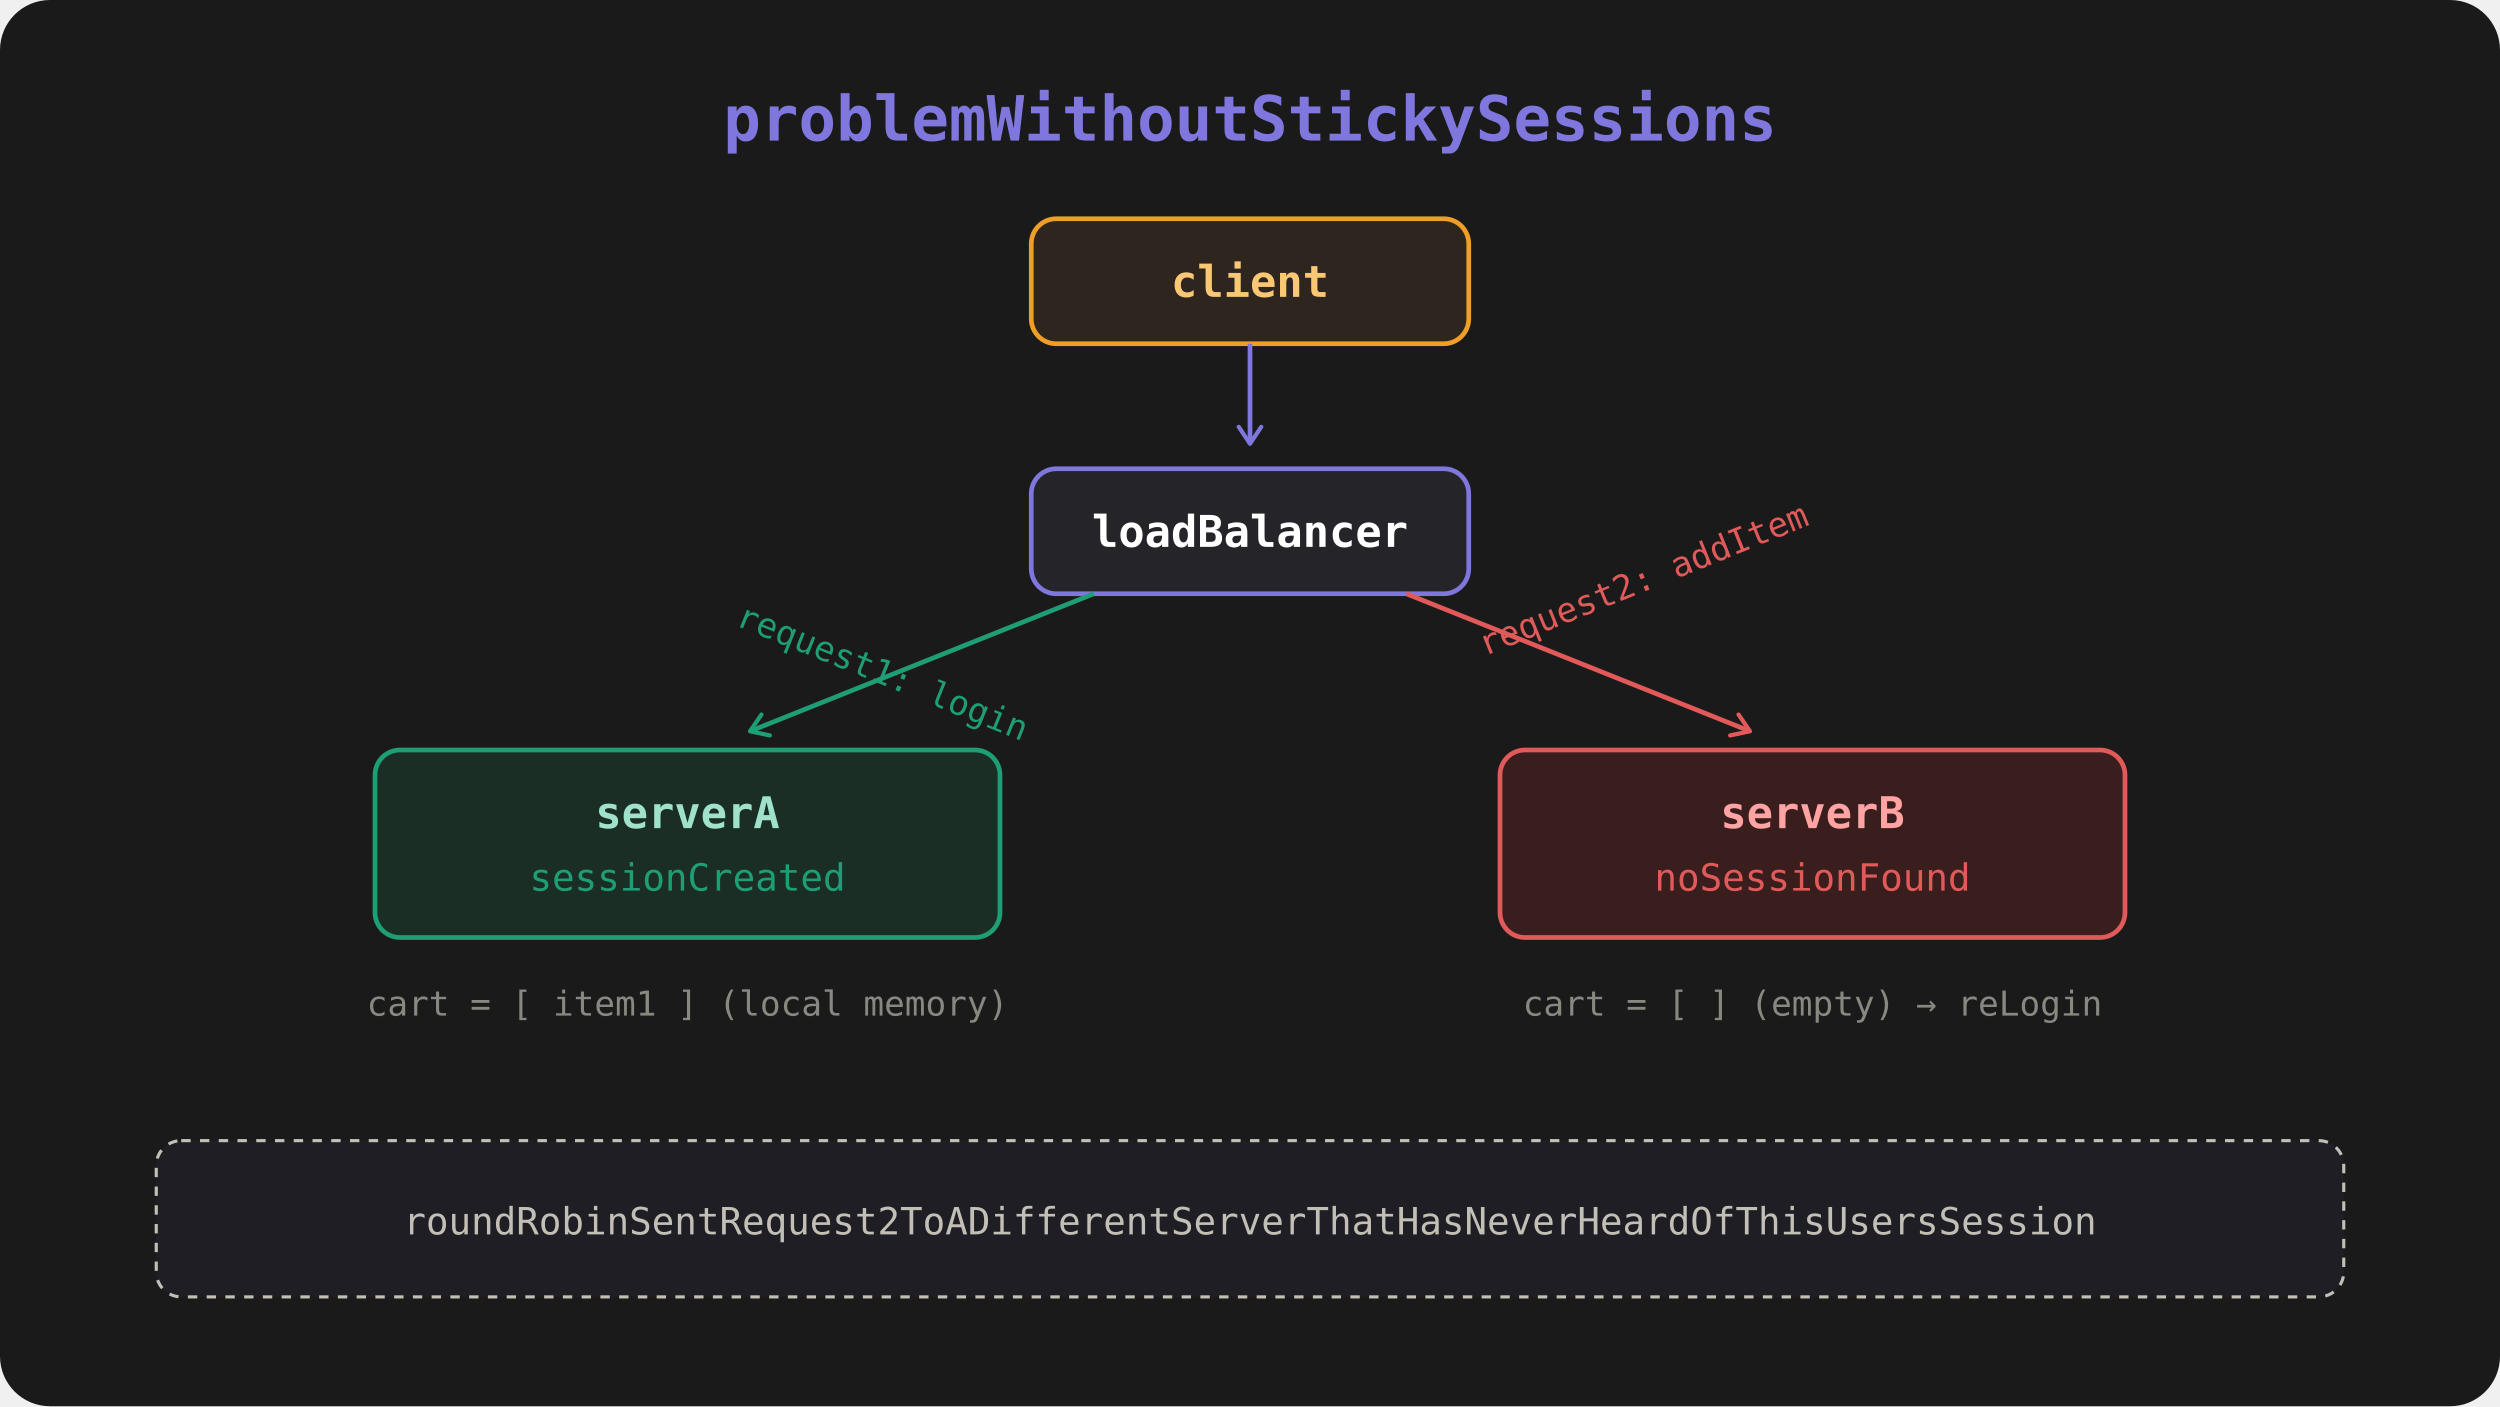
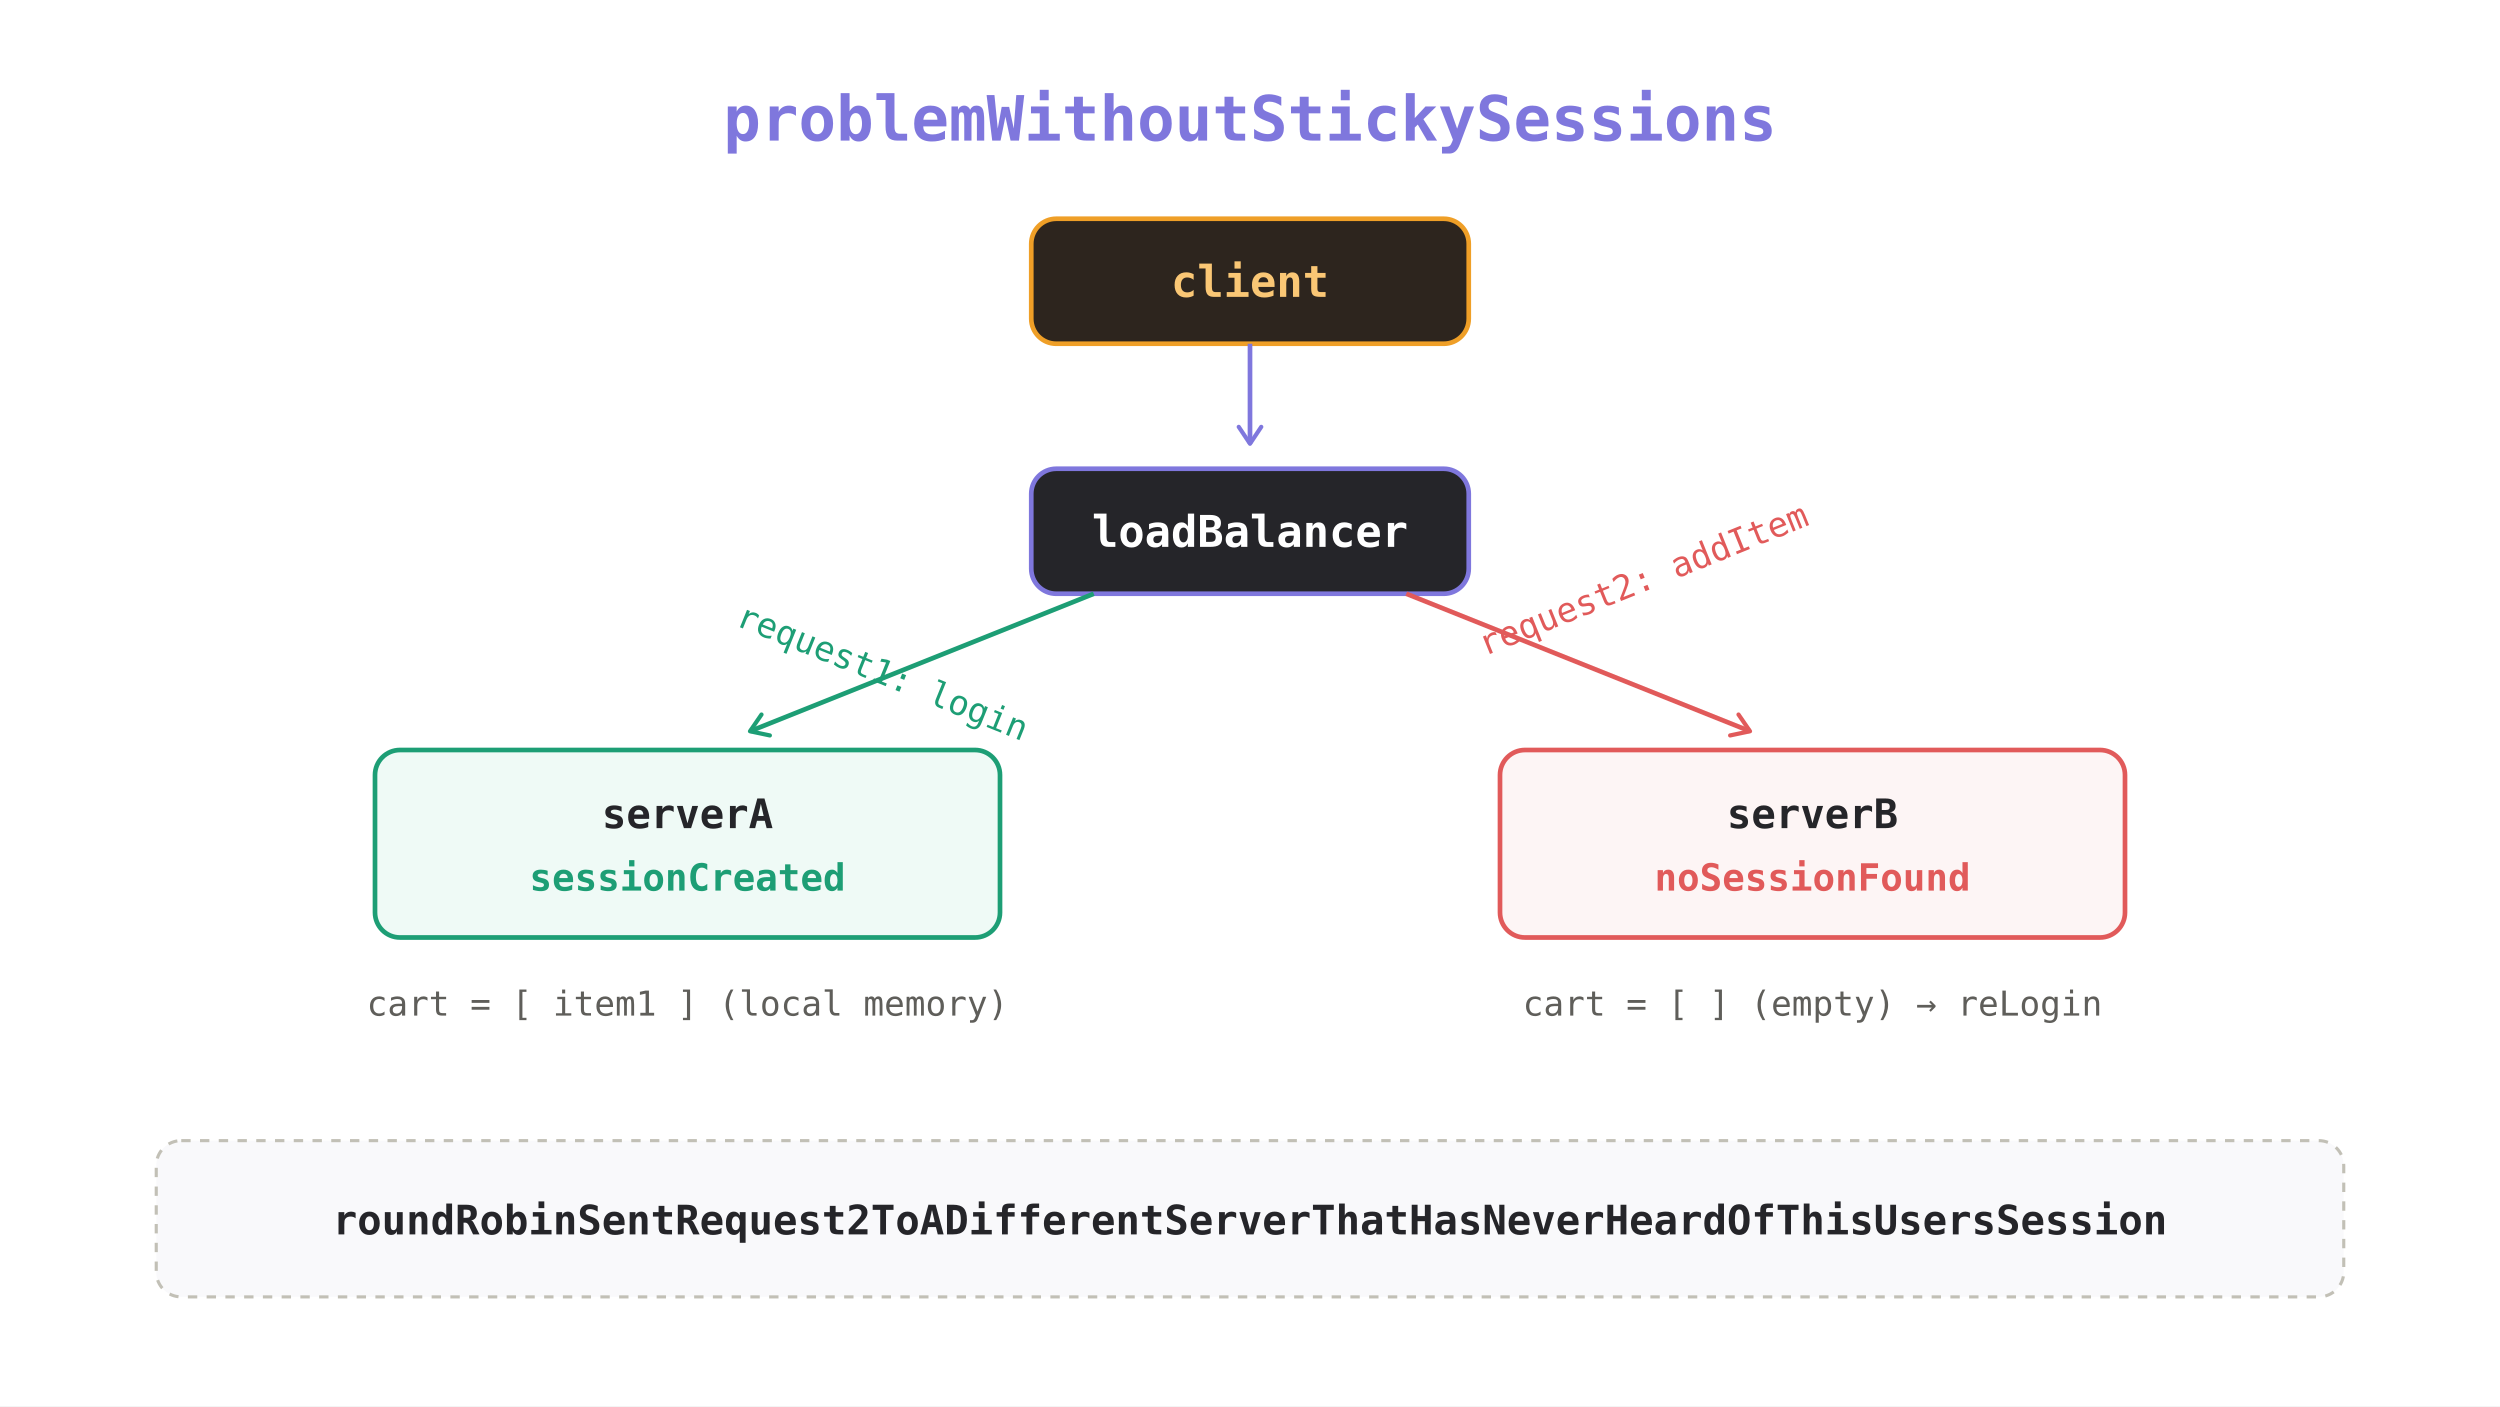
<svg xmlns="http://www.w3.org/2000/svg" width="800" height="450" viewBox="0 0 800 450">
-   <rect width="800" height="450" rx="16" fill="#1a1a1a" />
+   <style>
+     .bg-rect { fill: #ffffff; }
+     .text-main { font-family: monospace; font-size: 13px; fill: #252529; }
+     .text-main-bold { font-family: monospace; font-size: 13px; font-weight: bold; fill: #252529; }
+     .text-title-accent { font-family: monospace; font-size: 20px; font-weight: bold; fill: #7F77DD; }
+     .text-box-label { font-family: monospace; font-size: 14px; font-weight: bold; fill: #ffffff; }
+     .text-box-label-dark { font-family: monospace; font-size: 14px; font-weight: bold; fill: #252529; }
+     .text-secondary { font-family: monospace; font-size: 11px; fill: #5f5e5a; }
+     .text-green-tag { font-family: monospace; font-size: 12px; font-weight: bold; fill: #1D9E75; }
+     .text-red-tag { font-family: monospace; font-size: 12px; font-weight: bold; fill: #E15A5A; }
+     
+     .box-client { fill: #2d251e; stroke: #EF9F27; stroke-width: 1.5; }
+     .box-lb { fill: #252529; stroke: #7F77DD; stroke-width: 1.5; }
+     .box-server-green { fill: #effaf6; stroke: #1D9E75; stroke-width: 1.5; }
+     .box-server-red { fill: #fdf5f5; stroke: #E15A5A; stroke-width: 1.5; }
+     .box-explanation { fill: #f9f9fb; stroke: #c2c0b6; stroke-width: 1; stroke-dasharray: 3 3; }
+     
+     .line-flow { stroke: #7F77DD; stroke-width: 1.5; fill: none; }
+     .line-flow-green { stroke: #1D9E75; stroke-width: 1.5; fill: none; }
+     .line-flow-red { stroke: #E15A5A; stroke-width: 1.5; fill: none; }
+ 
+     @media (prefers-color-scheme: dark) {
+       .bg-rect { fill: #1a1a1a; }
+       .text-main { fill: #c2c0b6; }
+       .text-main-bold { fill: #c2c0b6; }
+       .text-box-label-dark { fill: #ffffff; }
+       .text-secondary { fill: #888780; }
+       .box-server-green { fill: #1b2e26; }
+       .box-server-red { fill: #3a1e1e; }
+       .box-explanation { fill: #1e1e24; stroke: #5f5e5a; }
+     }
+   </style>
+   <rect width="800" height="450" class="bg-rect" />
  <defs>
    <marker id="arrow-purple" viewBox="0 0 10 10" refX="8" refY="5" markerWidth="6" markerHeight="6" orient="auto-start-reverse">
      <path d="M2 1L8 5L2 9" fill="none" stroke="#7F77DD" stroke-width="1.5" stroke-linecap="round" stroke-linejoin="round" />
    </marker>
    <marker id="arrow-green" viewBox="0 0 10 10" refX="8" refY="5" markerWidth="6" markerHeight="6" orient="auto-start-reverse">
      <path d="M2 1L8 5L2 9" fill="none" stroke="#1D9E75" stroke-width="1.5" stroke-linecap="round" stroke-linejoin="round" />
    </marker>
    <marker id="arrow-red" viewBox="0 0 10 10" refX="8" refY="5" markerWidth="6" markerHeight="6" orient="auto-start-reverse">
      <path d="M2 1L8 5L2 9" fill="none" stroke="#E15A5A" stroke-width="1.5" stroke-linecap="round" stroke-linejoin="round" />
    </marker>
  </defs>
-   <text x="400" y="45" text-anchor="middle" font-family="monospace" font-size="20" font-weight="bold" fill="#7F77DD">problemWithoutStickySessions</text>
-   <rect x="330" y="70" width="140" height="40" rx="8" fill="#2d251e" stroke="#EF9F27" stroke-width="1.5" />
+   <text x="400" y="45" text-anchor="middle" class="text-title-accent">problemWithoutStickySessions</text>
+   <rect x="330" y="70" width="140" height="40" rx="8" class="box-client" />
  <text x="400" y="95" text-anchor="middle" font-family="monospace" font-size="14" font-weight="bold" fill="#FAC775">client</text>
-   <rect x="330" y="150" width="140" height="40" rx="8" fill="#252529" stroke="#7F77DD" stroke-width="1.5" />
-   <text x="400" y="175" text-anchor="middle" font-family="monospace" font-size="14" font-weight="bold" fill="#ffffff">loadBalancer</text>
-   <path d="M400 110 L400 142" fill="none" stroke="#7F77DD" stroke-width="1.5" marker-end="url(#arrow-purple)" />
-   <rect x="120" y="240" width="200" height="60" rx="8" fill="#1b2e26" stroke="#1D9E75" stroke-width="1.5" />
-   <text x="220" y="265" text-anchor="middle" font-family="monospace" font-size="14" font-weight="bold" fill="#9FE1CB">serverA</text>
-   <text x="220" y="285" text-anchor="middle" font-family="monospace" font-size="12" fill="#1D9E75">sessionCreated</text>
-   <text x="220" y="325" text-anchor="middle" font-family="monospace" font-size="11" fill="#888780">cart = [ item1 ] (local memory)</text>
-   <rect x="480" y="240" width="200" height="60" rx="8" fill="#3a1e1e" stroke="#E15A5A" stroke-width="1.5" />
-   <text x="580" y="265" text-anchor="middle" font-family="monospace" font-size="14" font-weight="bold" fill="#FFA3A3">serverB</text>
-   <text x="580" y="285" text-anchor="middle" font-family="monospace" font-size="12" fill="#E15A5A">noSessionFound</text>
-   <text x="580" y="325" text-anchor="middle" font-family="monospace" font-size="11" fill="#888780">cart = [ ] (empty) → reLogin</text>
-   <path d="M350 190 L240 234" fill="none" stroke="#1D9E75" stroke-width="1.5" marker-end="url(#arrow-green)" />
+   <rect x="330" y="150" width="140" height="40" rx="8" class="box-lb" />
+   <text x="400" y="175" text-anchor="middle" class="text-box-label">loadBalancer</text>
+   <path d="M400 110 L400 142" fill="none" class="line-flow" marker-end="url(#arrow-purple)" />
+   <rect x="120" y="240" width="200" height="60" rx="8" class="box-server-green" />
+   <text x="220" y="265" text-anchor="middle" class="text-main" font-weight="bold">serverA</text>
+   <text x="220" y="285" text-anchor="middle" class="text-green-tag">sessionCreated</text>
+   <text x="220" y="325" text-anchor="middle" class="text-secondary">cart = [ item1 ] (local memory)</text>
+   <rect x="480" y="240" width="200" height="60" rx="8" class="box-server-red" />
+   <text x="580" y="265" text-anchor="middle" class="text-main" font-weight="bold">serverB</text>
+   <text x="580" y="285" text-anchor="middle" class="text-red-tag">noSessionFound</text>
+   <text x="580" y="325" text-anchor="middle" class="text-secondary">cart = [ ] (empty) → reLogin</text>
+   <path d="M350 190 L240 234" fill="none" class="line-flow-green" marker-end="url(#arrow-green)" />
  <text x="235" y="200" font-family="monospace" font-size="11" fill="#1D9E75" transform="rotate(22, 235, 200)">request1: login</text>
-   <path d="M450 190 L560 234" fill="none" stroke="#E15A5A" stroke-width="1.5" marker-end="url(#arrow-red)" />
+   <path d="M450 190 L560 234" fill="none" class="line-flow-red" marker-end="url(#arrow-red)" />
  <text x="475" y="210" font-family="monospace" font-size="11" fill="#E15A5A" transform="rotate(-22, 475, 210)">request2: addItem</text>
-   <rect x="50" y="365" width="700" height="50" rx="8" fill="#1e1e24" stroke="#c2c0b6" stroke-width="1" stroke-dasharray="3 3" />
-   <text x="400" y="395" text-anchor="middle" font-family="monospace" font-size="12" fill="#c2c0b6">
+   <rect x="50" y="365" width="700" height="50" rx="8" class="box-explanation" />
+   <text x="400" y="395" text-anchor="middle" class="text-main-bold">
    roundRobinSentRequest2ToADifferentServerThatHasNeverHeardOfThisUsersSession
  </text>
</svg>
